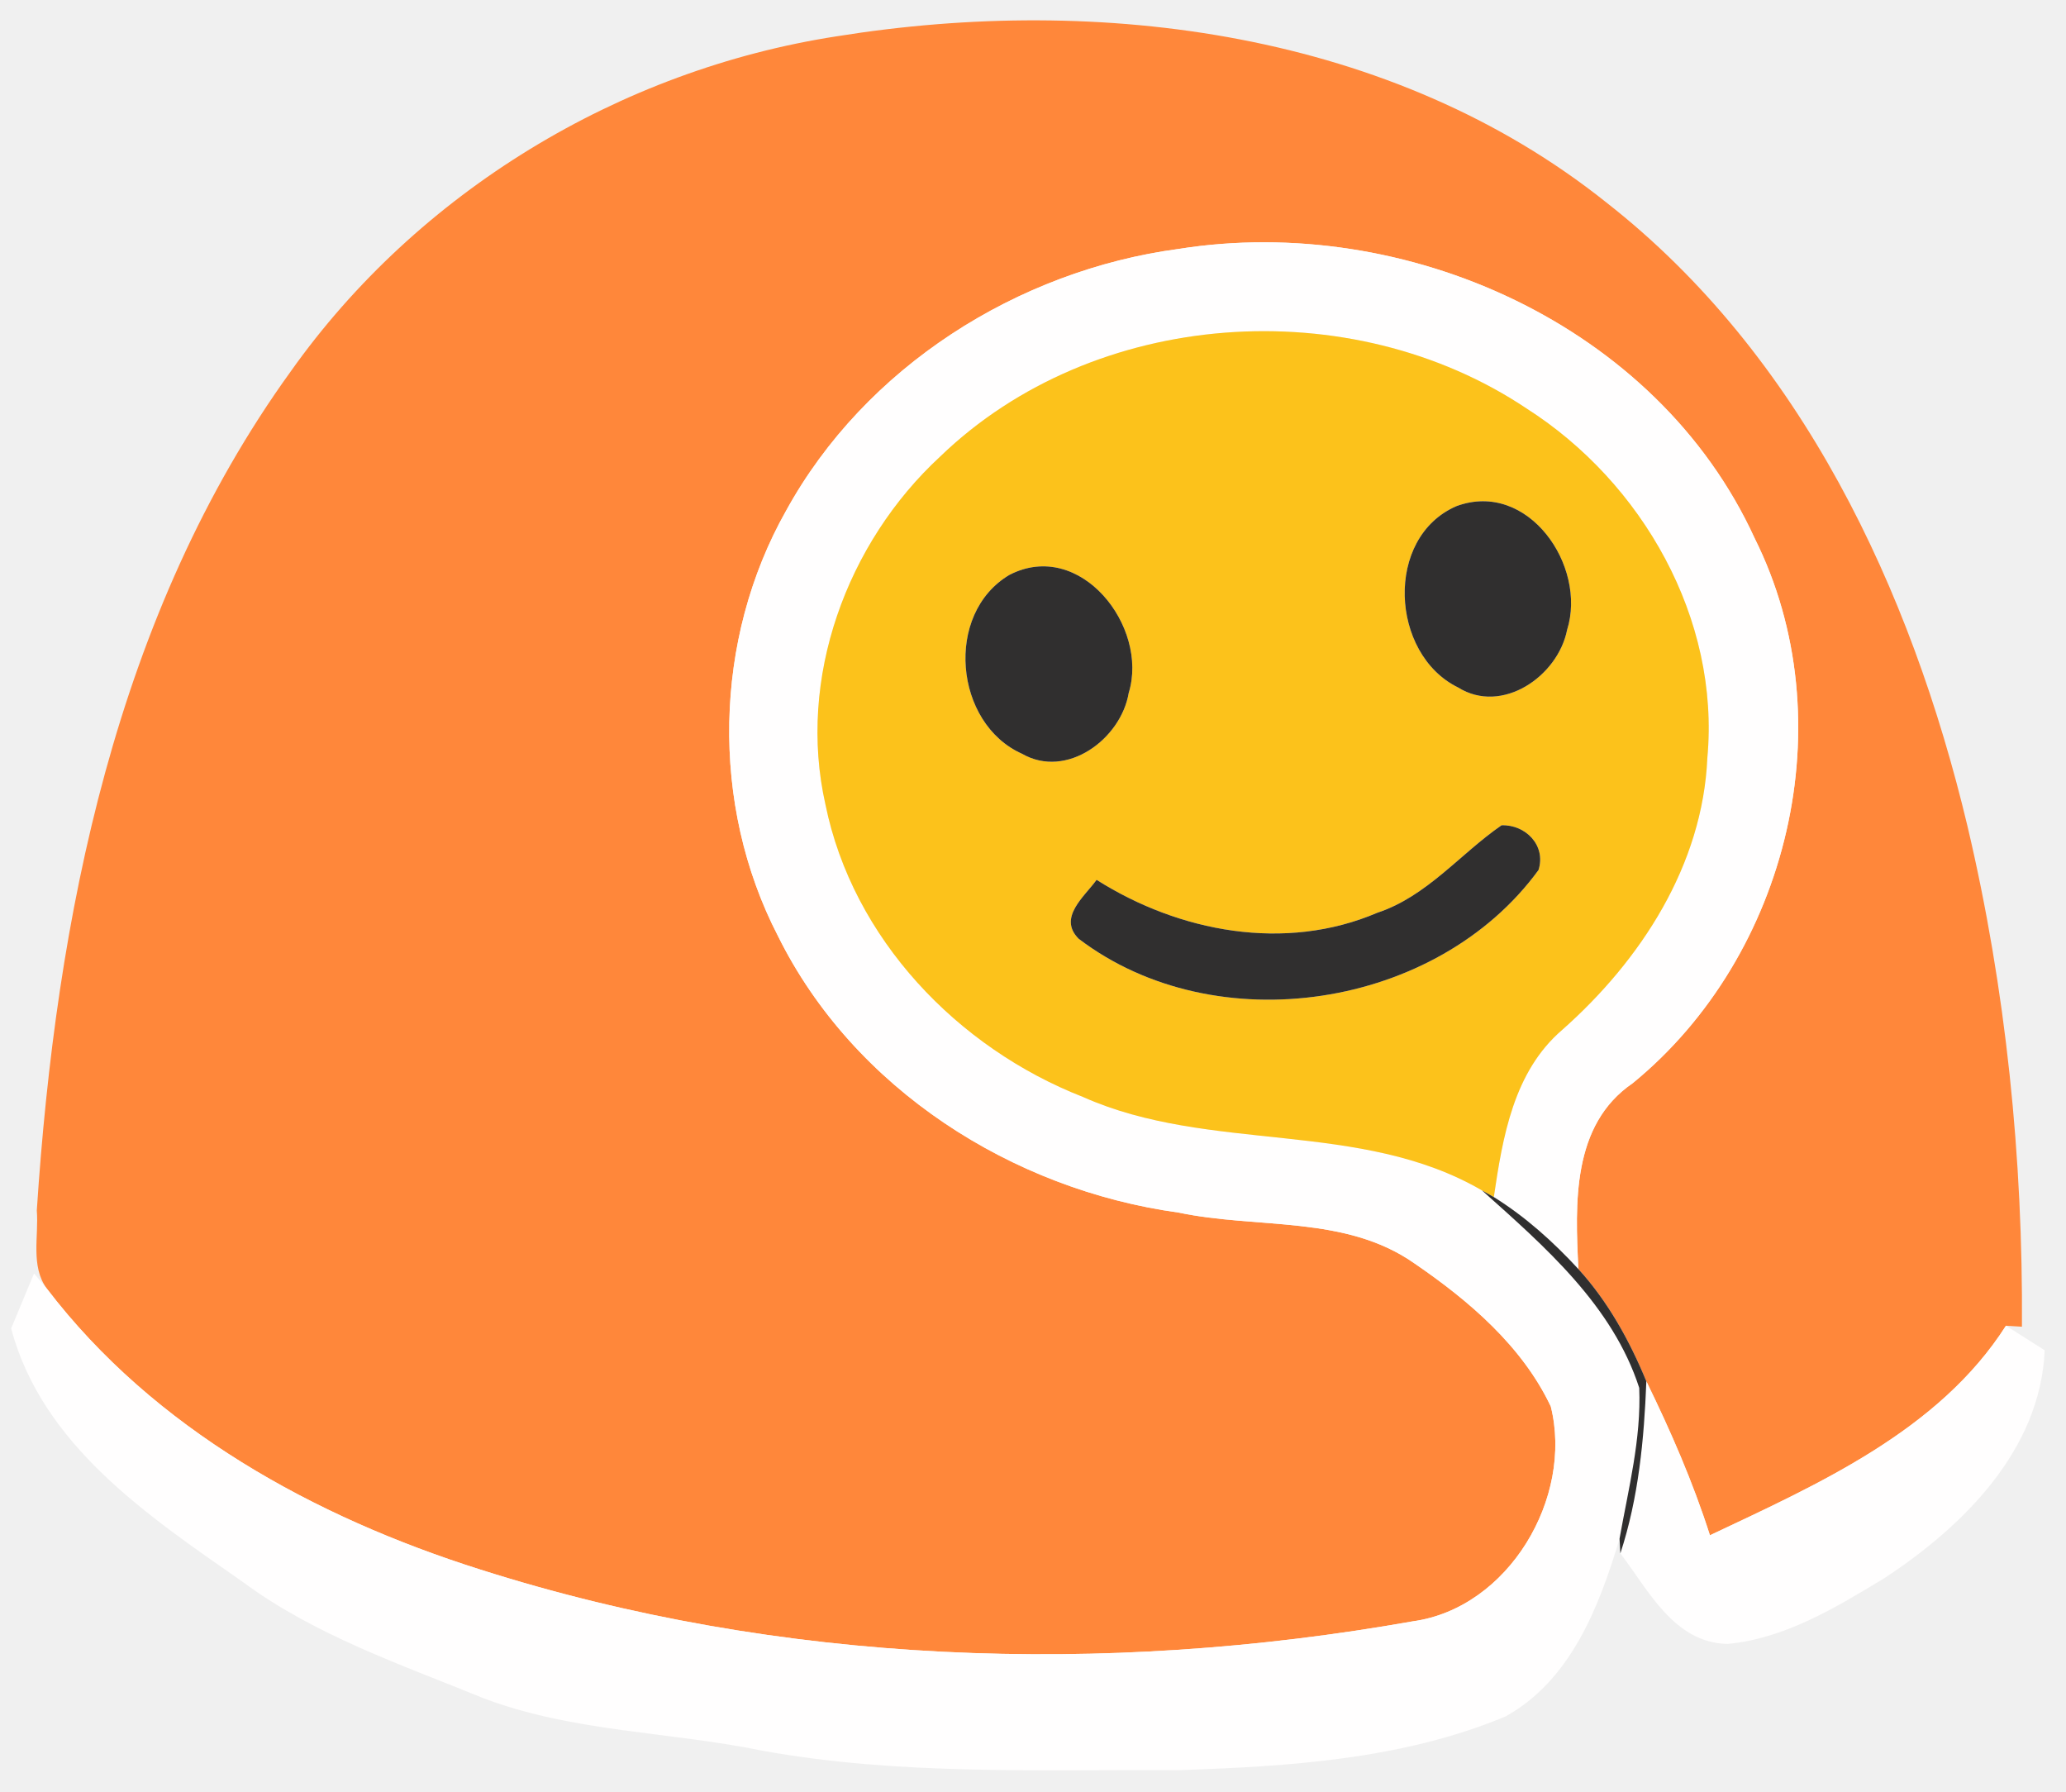
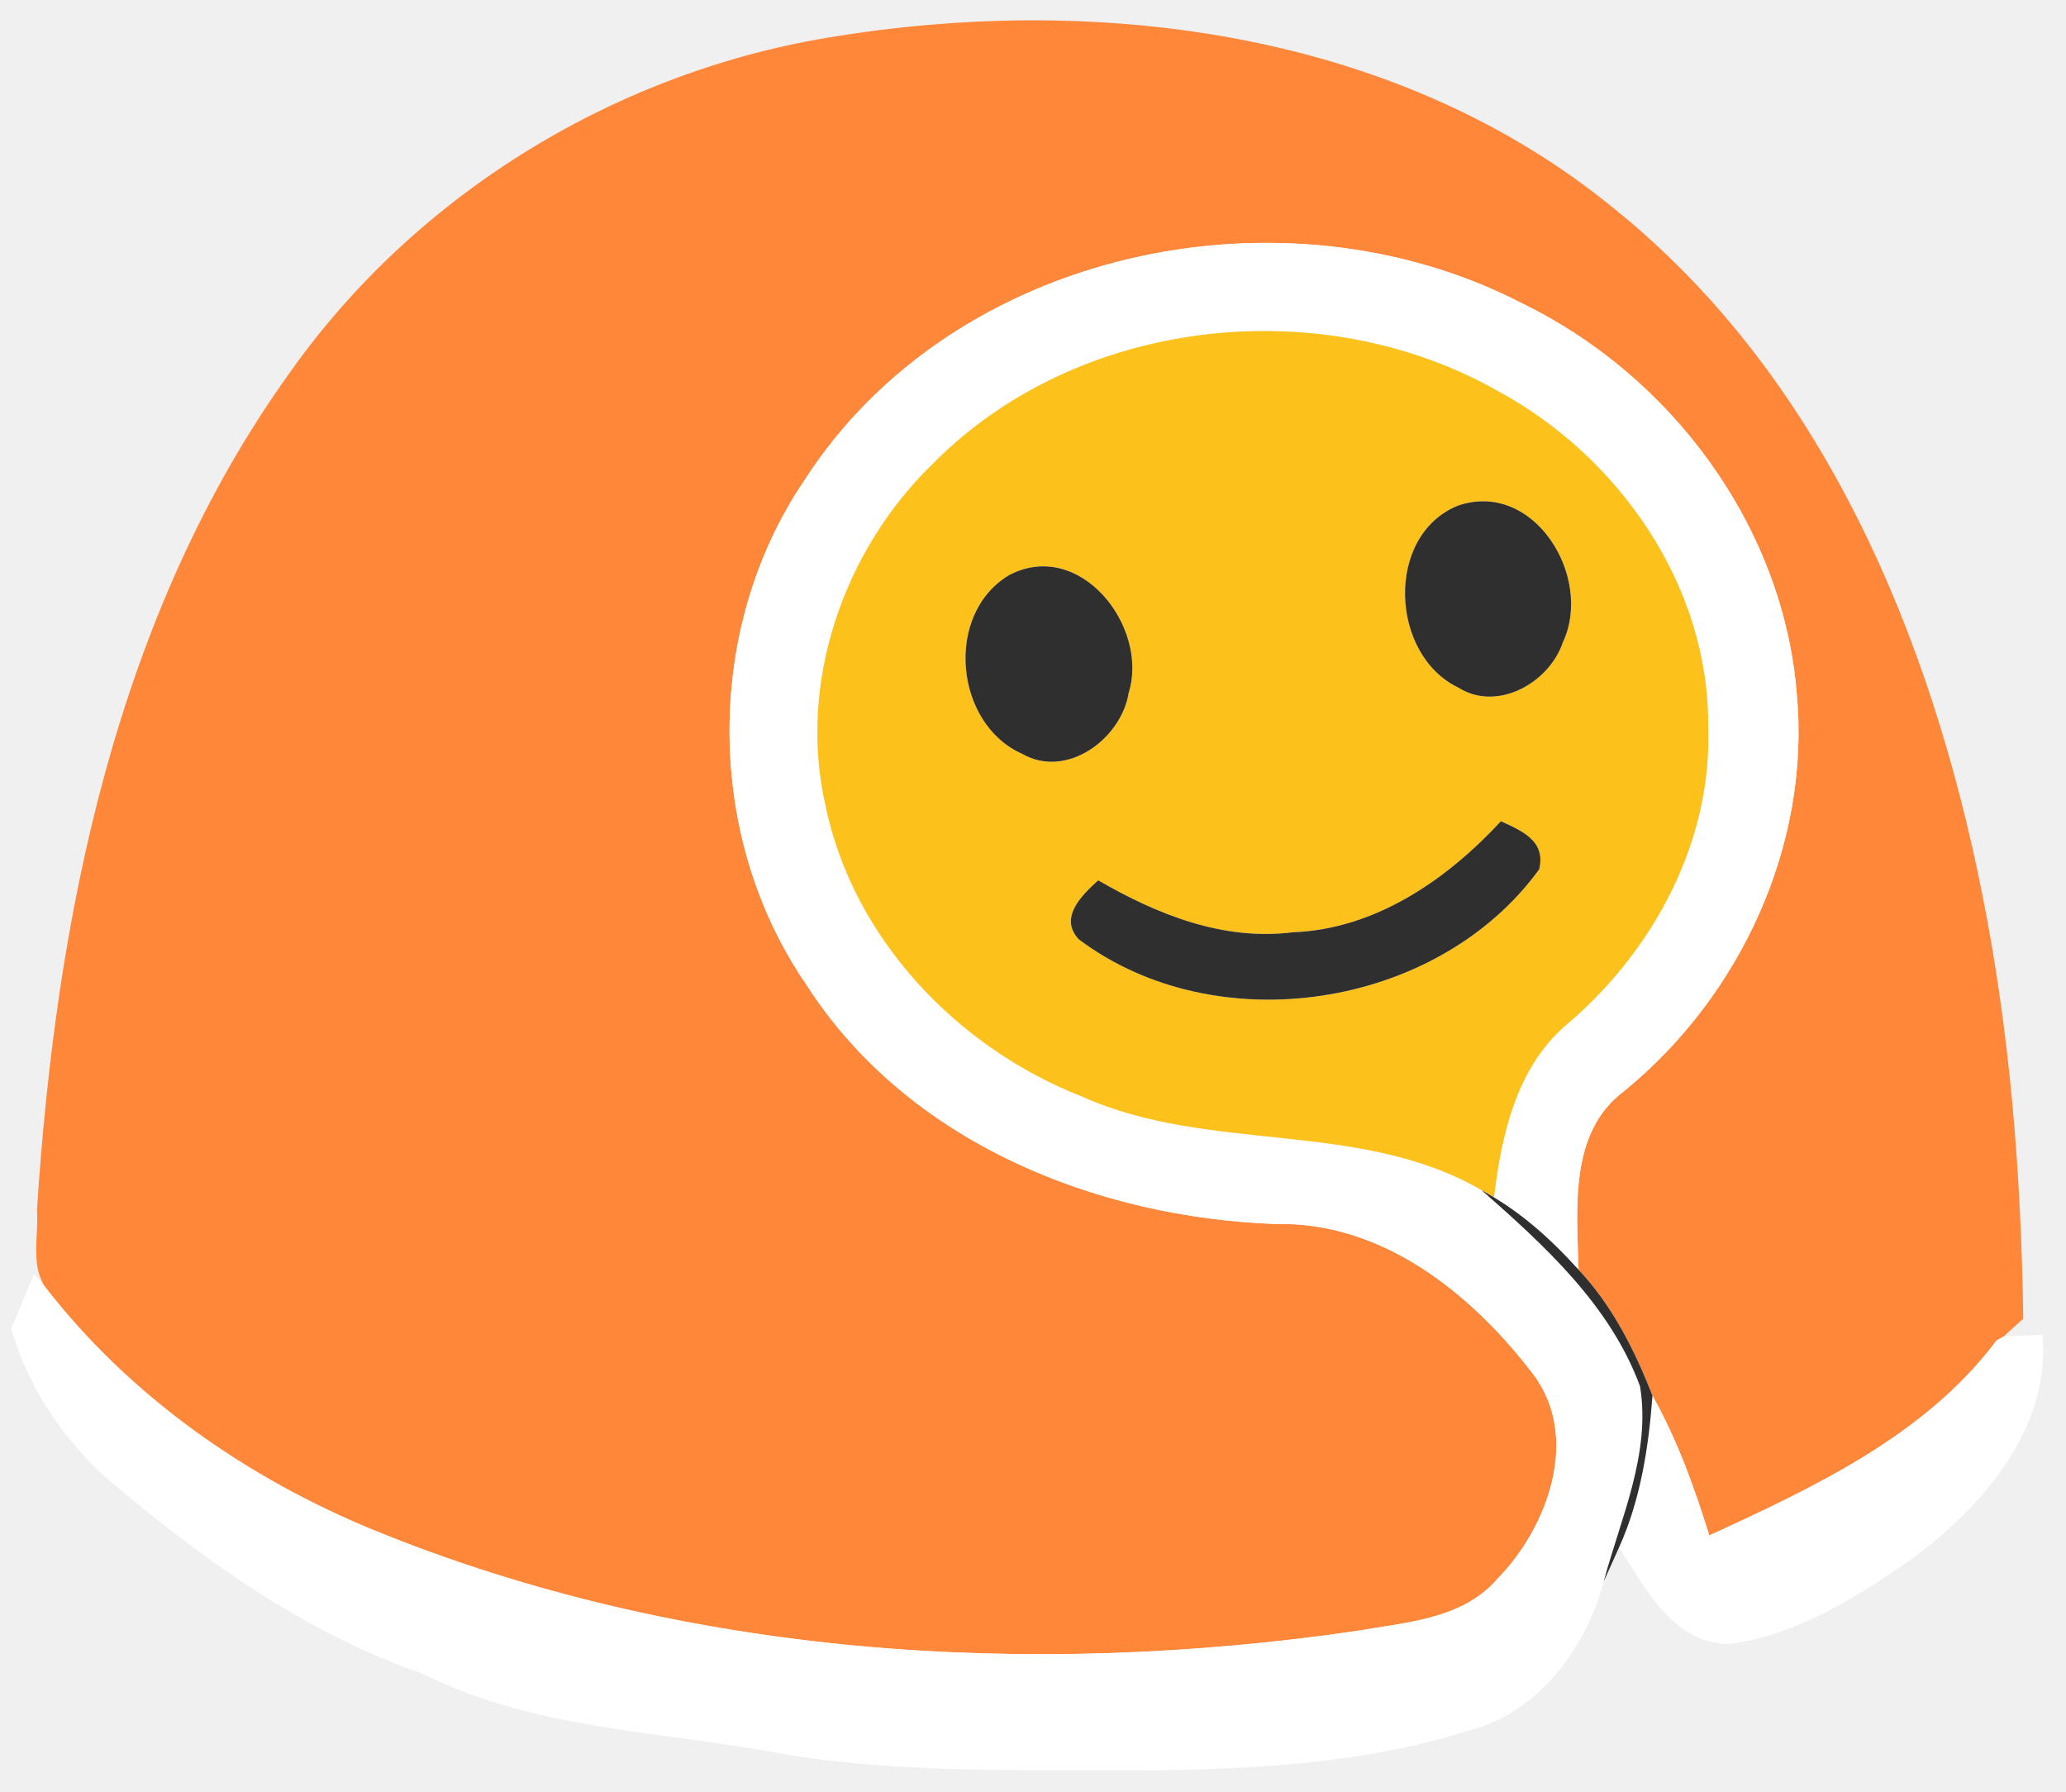
- <svg xmlns="http://www.w3.org/2000/svg" width="128pt" height="111pt" viewBox="0 0 128 111" version="1.1">
-   <g id="#ff873aff">
-     <path fill="#ff873a" opacity="1.00" d=" M 51.83 2.25 C 68.17 -0.38 86.26 1.96 99.52 12.54 C 111.60 21.99 118.40 36.53 121.89 51.15 C 124.29 61.30 125.34 71.76 125.27 82.18 C 125.02 82.16 124.52 82.13 124.28 82.12 C 120.13 88.62 112.67 91.92 105.94 95.10 C 104.89 91.81 103.51 88.65 102.00 85.56 C 100.96 83.04 99.63 80.63 97.79 78.61 C 97.59 74.57 97.37 69.68 101.15 67.10 C 110.83 59.19 114.35 44.63 108.71 33.34 C 102.66 20.13 87.06 13.19 73.02 15.42 C 63.03 16.76 53.59 22.74 48.70 31.64 C 44.20 39.61 43.99 49.84 48.20 57.98 C 52.88 67.43 62.70 73.69 73.02 75.11 C 77.89 76.14 83.37 75.25 87.65 78.27 C 91.01 80.57 94.31 83.38 96.08 87.12 C 97.49 92.77 93.47 99.61 87.53 100.43 C 68.39 103.82 48.34 103.14 29.75 97.22 C 19.47 93.97 9.54 88.52 2.90 79.82 C 1.88 78.43 2.41 76.57 2.28 74.98 C 3.47 56.83 7.17 38.02 18.01 23.01 C 25.89 11.89 38.38 4.33 51.83 2.25 Z" />
-   </g>
-   <g id="#fffefeff">
-     <path fill="#fffefe" opacity="1.00" d=" M 48.70 31.64 C 53.59 22.74 63.03 16.76 73.02 15.42 C 87.06 13.19 102.66 20.13 108.71 33.34 C 114.35 44.63 110.83 59.19 101.15 67.10 C 97.37 69.68 97.59 74.57 97.79 78.61 C 96.23 76.92 94.51 75.37 92.55 74.15 C 93.10 70.43 93.77 66.38 96.79 63.79 C 101.66 59.48 105.49 53.59 105.78 46.94 C 106.57 38.33 101.76 29.89 94.59 25.31 C 83.67 18.00 67.78 19.09 58.26 28.27 C 52.45 33.63 49.38 42.03 51.14 49.83 C 52.83 58.14 59.32 64.91 67.10 67.95 C 74.95 71.45 84.27 69.34 91.82 73.74 C 95.70 77.21 99.91 80.86 101.56 85.97 C 101.69 89.13 100.89 92.22 100.34 95.31 C 99.08 99.51 97.33 104.07 93.28 106.32 C 86.88 108.99 79.84 109.42 72.99 109.65 C 64.40 109.60 55.75 109.98 47.27 108.45 C 41.51 107.26 35.51 107.30 29.95 105.19 C 24.83 103.10 19.49 101.29 15.00 97.96 C 9.20 93.91 2.63 89.55 0.69 82.29 C 1.04 81.44 1.75 79.74 2.11 78.88 L 2.90 79.82 C 9.54 88.52 19.47 93.97 29.75 97.22 C 48.34 103.14 68.39 103.82 87.53 100.43 C 93.47 99.61 97.49 92.77 96.08 87.12 C 94.31 83.38 91.01 80.57 87.65 78.27 C 83.37 75.25 77.89 76.14 73.02 75.11 C 62.70 73.69 52.88 67.43 48.20 57.98 C 43.99 49.84 44.20 39.61 48.70 31.64 Z" />
-     <path fill="#fffefe" opacity="1.00" d=" M 124.28 82.12 C 124.88 82.50 126.08 83.26 126.68 83.64 C 126.42 89.82 121.62 94.56 116.74 97.76 C 113.75 99.57 110.58 101.50 107.03 101.83 C 103.71 101.76 102.14 98.51 100.39 96.22 C 101.52 92.78 101.86 89.15 102.00 85.56 C 103.51 88.65 104.89 91.81 105.94 95.10 C 112.67 91.92 120.13 88.62 124.28 82.12 Z" />
-   </g>
-   <g id="#fcc21bff">
-     <path fill="#fcc21b" opacity="1.00" d=" M 58.26 28.27 C 67.78 19.09 83.67 18.00 94.59 25.31 C 101.76 29.89 106.57 38.33 105.78 46.94 C 105.49 53.59 101.66 59.48 96.79 63.79 C 93.77 66.38 93.10 70.43 92.55 74.15 L 91.82 73.74 C 84.27 69.34 74.95 71.45 67.10 67.95 C 59.32 64.91 52.83 58.14 51.14 49.83 C 49.38 42.03 52.45 33.63 58.26 28.27 M 90.24 31.35 C 85.76 33.28 86.13 40.52 90.33 42.58 C 93.06 44.29 96.52 41.89 97.09 39.02 C 98.34 35.05 94.67 29.72 90.24 31.35 M 62.54 35.61 C 58.49 38.01 59.12 44.82 63.32 46.69 C 66.08 48.28 69.45 45.78 69.93 42.92 C 71.19 38.82 66.92 33.35 62.54 35.61 M 85.33 56.54 C 79.62 58.98 73.06 57.74 67.94 54.50 C 67.19 55.54 65.52 56.84 66.83 58.15 C 75.32 64.61 89.04 62.51 95.32 53.89 C 95.80 52.37 94.52 51.07 93.03 51.12 C 90.45 52.90 88.41 55.52 85.33 56.54 Z" />
-   </g>
-   <g id="#302f2fff">
-     <path fill="#302f2f" opacity="1.00" d=" M 90.24 31.35 C 94.67 29.72 98.34 35.05 97.09 39.02 C 96.52 41.89 93.06 44.29 90.33 42.58 C 86.13 40.52 85.76 33.28 90.24 31.35 Z" />
-     <path fill="#302f2f" opacity="1.00" d=" M 62.54 35.61 C 66.92 33.35 71.19 38.82 69.93 42.92 C 69.45 45.78 66.08 48.28 63.32 46.69 C 59.12 44.82 58.49 38.01 62.54 35.61 Z" />
-     <path fill="#302f2f" opacity="1.00" d=" M 85.33 56.54 C 88.41 55.52 90.45 52.90 93.03 51.12 C 94.52 51.07 95.80 52.37 95.32 53.89 C 89.04 62.51 75.32 64.61 66.83 58.15 C 65.52 56.84 67.19 55.54 67.94 54.50 C 73.06 57.74 79.62 58.98 85.33 56.54 Z" />
-     <path fill="#302f2f" opacity="1.00" d=" M 91.82 73.74 L 92.55 74.15 C 94.51 75.37 96.23 76.92 97.79 78.61 C 99.63 80.63 100.96 83.04 102.00 85.56 C 101.86 89.15 101.52 92.78 100.39 96.22 L 100.34 95.31 C 100.89 92.22 101.69 89.13 101.56 85.97 C 99.91 80.86 95.70 77.21 91.82 73.74 Z" />
+ <svg xmlns="http://www.w3.org/2000/svg" height="111pt" viewBox="0 0 128 111" width="128pt">
+   <path d="m51.86 2.24c16.55-2.65 34.91-.2 48.19 10.72 12.89 10.39 19.57 26.46 22.74 42.32 1.75 8.68 2.44 17.55 2.56 26.41-.31.27-.92.82-1.22 1.1l-.44.25c-4.38 5.86-11.3 9.09-17.79 12.07-.91-2.93-1.95-5.83-3.45-8.53-.04-.09-.12-.27-.16-.36-1.09-2.74-2.46-5.41-4.49-7.57-.1-3.78-.61-8.51 2.83-11.07 7.21-5.89 11.56-15.27 10.69-24.61-.84-10.36-7.75-19.68-17.02-24.18-14.82-7.67-35.26-3.34-44.46 10.96-6.24 9.2-6.18 22.1.13 31.26 6.24 9.72 17.89 14.41 29.1 14.81 6.57-.15 12.08 4.29 15.88 9.25 3.01 3.91.96 9.53-2.17 12.72-2.17 2.53-5.71 2.7-8.75 3.24-20.32 2.95-41.64 1.58-60.78-6.21-7.93-3.24-15.16-8.28-20.44-15.08-.94-1.39-.4-3.21-.52-4.78 1.17-18.13 4.89-36.92 15.7-51.93 7.89-11.14 20.4-18.71 33.87-20.79z" fill="#ff873a" />
+   <path d="m49.84 29.75c9.2-14.3 29.64-18.63 44.46-10.96 9.27 4.5 16.18 13.82 17.02 24.18.87 9.34-3.48 18.72-10.69 24.61-3.44 2.56-2.93 7.29-2.83 11.07-1.55-1.72-3.26-3.29-5.24-4.48.48-3.98 1.43-8.23 4.71-10.88 5.25-4.55 8.83-11.26 8.56-18.32.06-8.69-5.54-16.71-13.05-20.76-10.99-6.22-26.05-4.54-34.99 4.52-5.52 5.35-8.36 13.53-6.66 21.11 1.7 8.29 8.17 15.07 15.95 18.1 7.85 3.52 17.17 1.4 24.71 5.78 3.91 3.44 7.97 7.13 9.82 12.15.68 4.19-1.19 8.14-2.25 12.09-1.08 4.12-4.05 8.14-8.33 9.22-6.14 1.97-12.65 2.36-19.06 2.48-7.68-.07-15.41.26-23.03-.94-7.62-1.5-15.65-1.48-22.74-5.04-7.18-2.48-13.44-6.93-19.2-11.78-2.95-2.52-5.23-5.85-6.3-9.59.35-.85 1.06-2.55 1.41-3.4l.7.83c5.28 6.8 12.51 11.84 20.44 15.08 19.14 7.79 40.46 9.16 60.78 6.21 3.04-.54 6.58-.71 8.75-3.24 3.13-3.19 5.18-8.81 2.17-12.72-3.8-4.96-9.31-9.4-15.88-9.25-11.21-.4-22.86-5.09-29.1-14.81-6.31-9.16-6.37-22.06-.13-31.26z" fill="#fff" />
+   <path d="m124.13 82.79c.6-.03 1.8-.08 2.41-.11.52 5.79-3.67 10.59-8.02 13.83-3.43 2.41-7.19 4.78-11.42 5.33-3.46-.07-5.18-3.47-6.79-5.99 1.33-2.95 1.83-6.19 2.07-9.4l.07.13c1.5 2.7 2.54 5.6 3.45 8.53 6.49-2.98 13.41-6.21 17.79-12.07z" fill="#fff" />
+   <path d="m57.79 28.73c8.94-9.06 24-10.74 34.99-4.52 7.51 4.05 13.11 12.07 13.05 20.76.27 7.06-3.31 13.77-8.56 18.32-3.28 2.65-4.23 6.9-4.71 10.88l-.77-.45c-7.54-4.38-16.86-2.26-24.71-5.78-7.78-3.03-14.25-9.81-15.95-18.1-1.7-7.58 1.14-15.76 6.66-21.11m32.51 2.6c-4.51 1.87-4.17 9.24.05 11.26 2.42 1.53 5.64-.3 6.48-2.81 1.9-4.02-1.79-10.1-6.53-8.45m-27.79 4.3c-4.02 2.42-3.37 9.22.83 11.07 2.75 1.57 6.13-.93 6.59-3.79 1.27-4.11-3.05-9.59-7.42-7.28m17.57 22.12c-4.3.54-8.4-1.11-12.04-3.22-.99.9-2.46 2.3-1.21 3.65 8.54 6.42 22.25 4.32 28.53-4.33.43-1.76-1.06-2.38-2.37-2.98-3.37 3.64-7.79 6.69-12.91 6.88z" fill="#fcc21b" />
+   <g fill="#302f2f">
+     <path d="m90.3 31.33c4.74-1.65 8.43 4.43 6.53 8.45-.84 2.51-4.06 4.34-6.48 2.81-4.22-2.02-4.56-9.39-.05-11.26z" />
+     <path d="m62.51 35.63c4.37-2.31 8.69 3.17 7.42 7.28-.46 2.86-3.84 5.36-6.59 3.79-4.2-1.85-4.85-8.65-.83-11.07z" />
+     <path d="m80.08 57.75c5.12-.19 9.54-3.24 12.91-6.88 1.31.6 2.8 1.22 2.37 2.98-6.28 8.65-19.99 10.75-28.53 4.33-1.25-1.35.22-2.75 1.21-3.65 3.64 2.11 7.74 3.76 12.04 3.22z" />
+     <path d="m91.79 73.72.77.45c1.98 1.19 3.69 2.76 5.24 4.48 2.03 2.16 3.4 4.83 4.49 7.57l.09.23c-.24 3.21-.74 6.45-2.07 9.4-.24.53-.72 1.59-.95 2.11 1.06-3.95 2.93-7.9 2.25-12.09-1.85-5.02-5.91-8.71-9.82-12.15z" />
  </g>
</svg>
